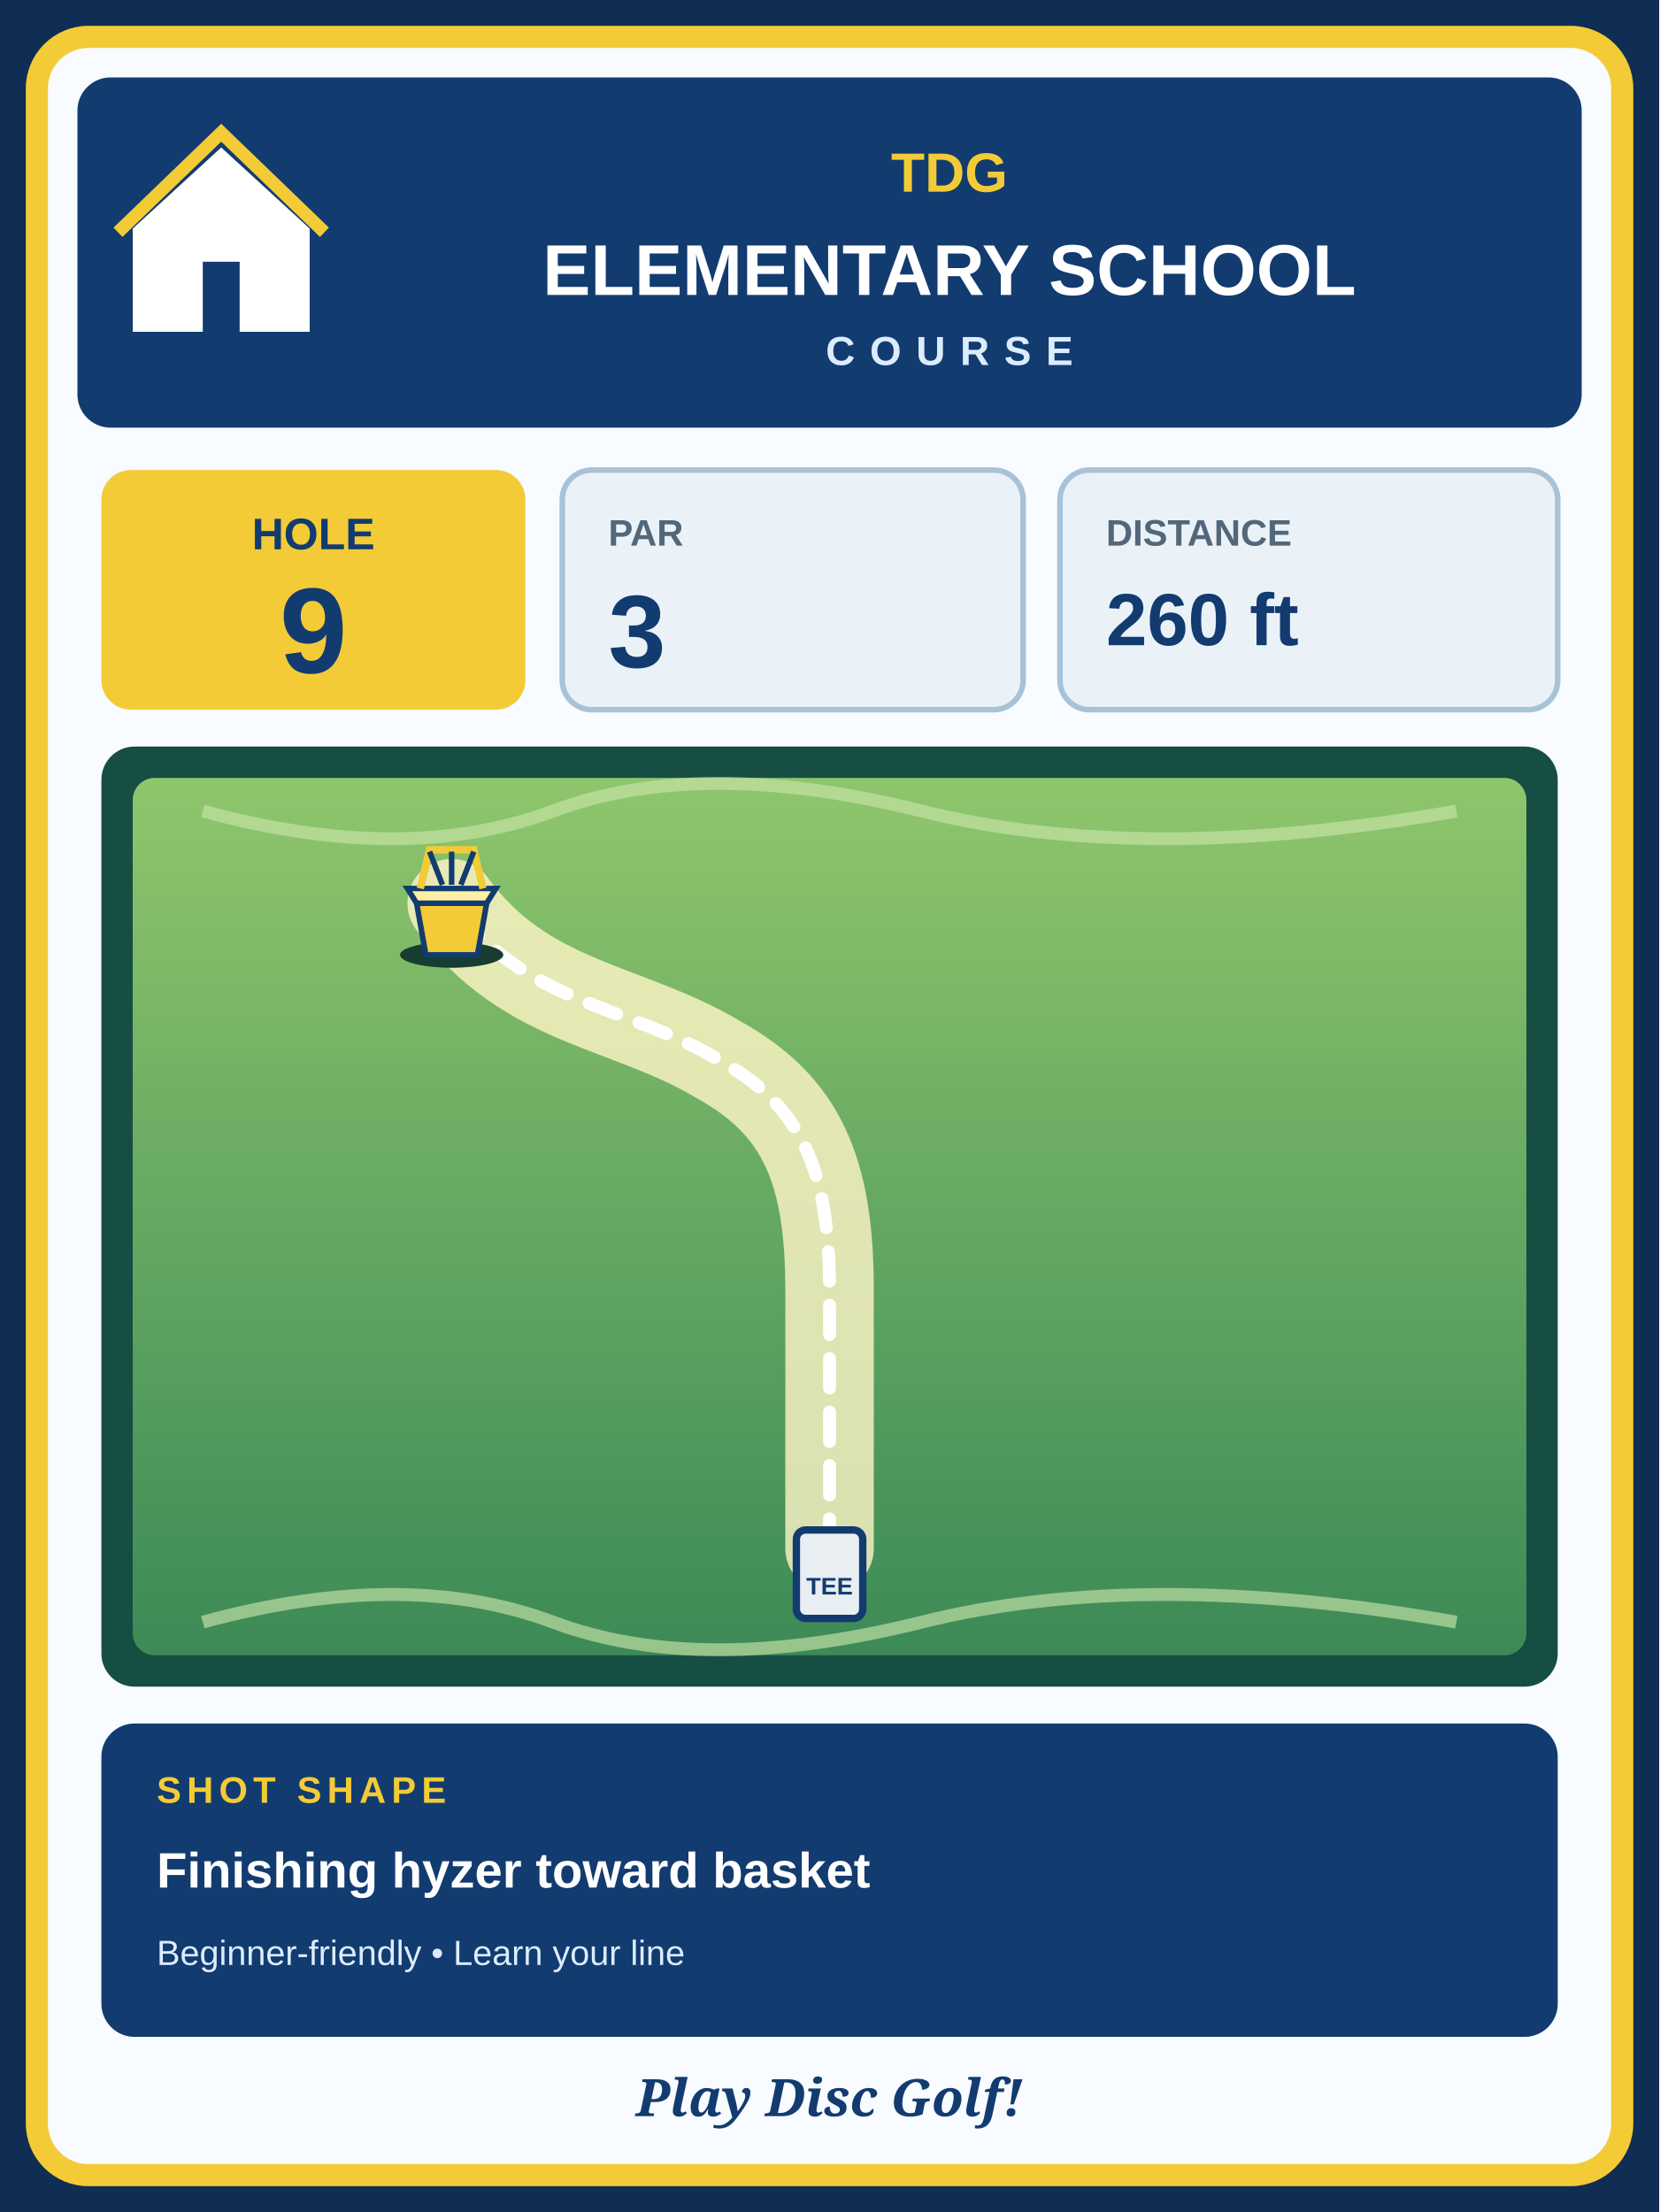
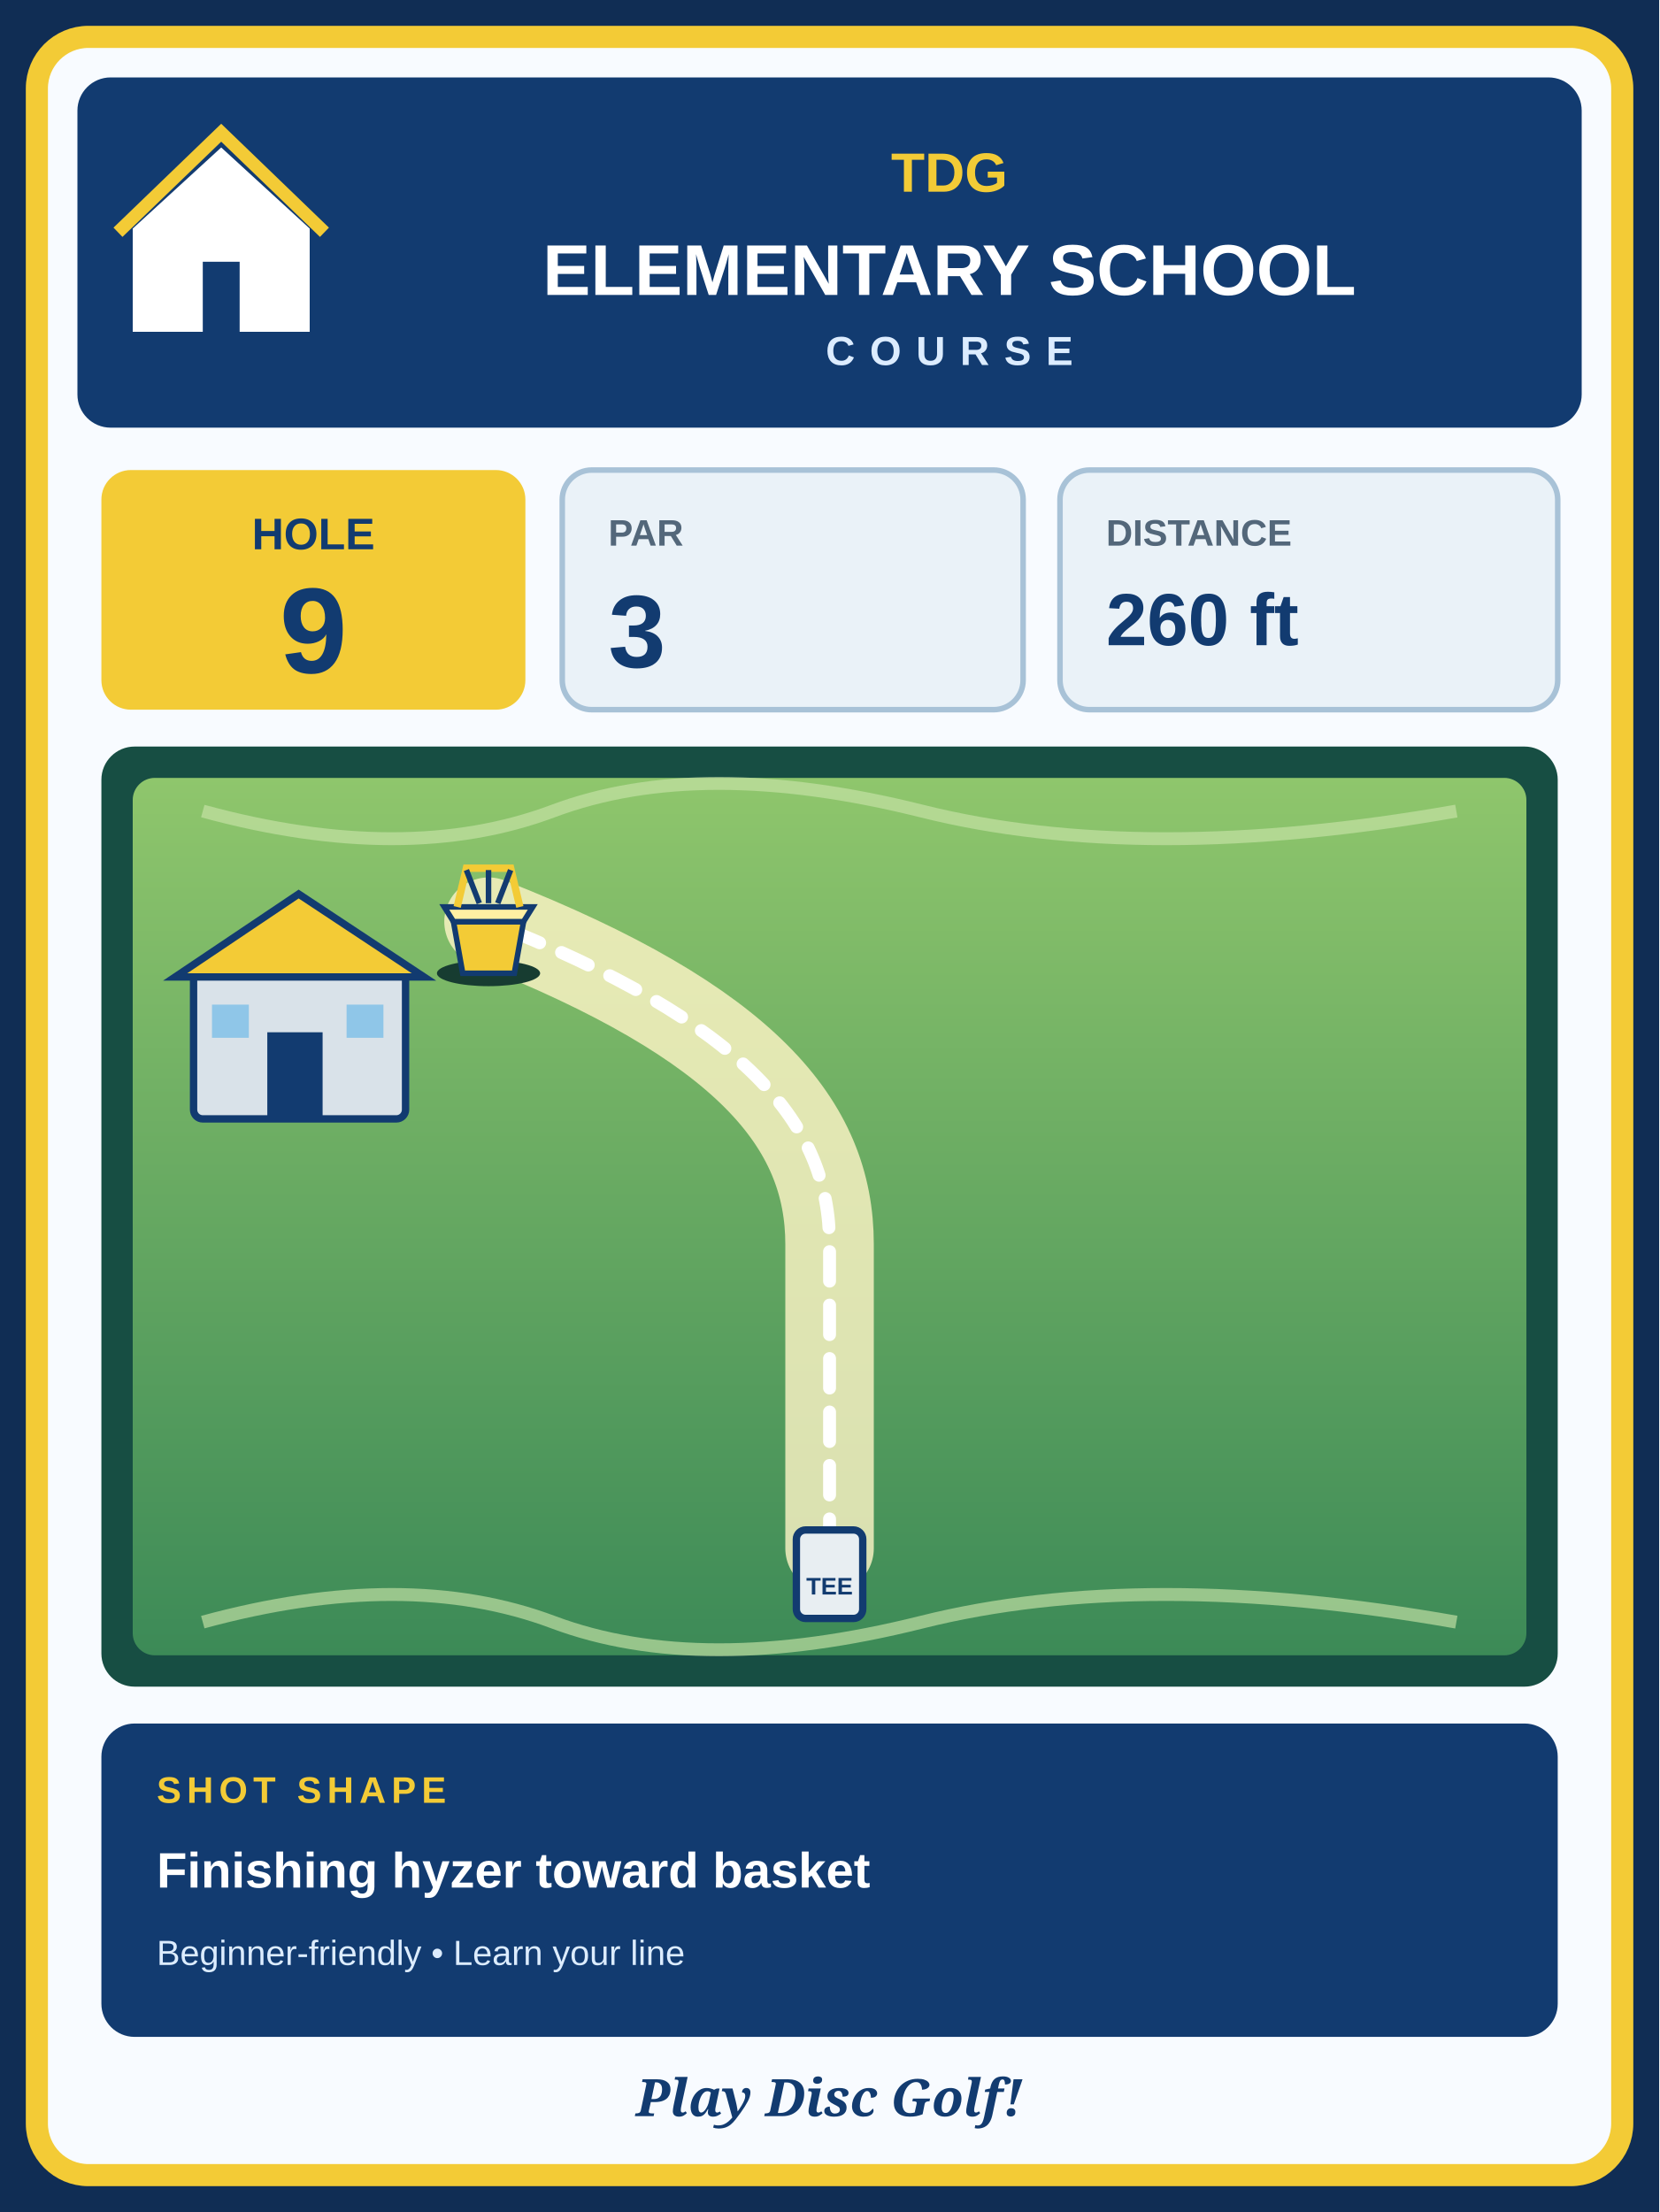
<svg xmlns="http://www.w3.org/2000/svg" viewBox="0 0 900 1200">
  <defs>
    <linearGradient id="sky" x2="0" y2="1">
      <stop stop-color="#eef7ff" />
      <stop offset="1" stop-color="#d5e9f5" />
    </linearGradient>
    <linearGradient id="field" x2="0" y2="1">
      <stop stop-color="#8fc66c" />
      <stop offset="1" stop-color="#3c8a57" />
    </linearGradient>
  </defs>
  <rect width="900" height="1200" fill="#102d54" />
  <rect x="20" y="20" width="860" height="1160" rx="28" fill="#f8fbff" stroke="#f3cb36" stroke-width="12" />
  <rect x="42" y="42" width="816" height="190" rx="18" fill="#123b70" />
  <g transform="translate(72 72)" fill="#fff">
    <path d="M0 52 L48 8 L96 52 V108 H0Z" />
    <rect x="38" y="70" width="20" height="38" fill="#123b70" />
    <path d="M-8 54 L48 0 L104 54" fill="none" stroke="#f3cb36" stroke-width="7" />
  </g>
  <text x="515" y="104" text-anchor="middle" font-family="Arial,sans-serif" font-size="30" font-weight="900" fill="#f3cb36">TDG</text>
  <text x="515" y="160" text-anchor="middle" font-family="Arial,sans-serif" font-size="39" font-weight="900" fill="#fff">ELEMENTARY SCHOOL</text>
  <text x="515" y="198" text-anchor="middle" font-family="Arial,sans-serif" font-size="22" font-weight="800" letter-spacing="8" fill="#dcecff">COURSE</text>
  <rect x="55" y="255" width="230" height="130" rx="16" fill="#f3cb36" />
  <text x="170" y="298" text-anchor="middle" font-family="Arial" font-size="24" font-weight="900" fill="#123b70">HOLE</text>
  <text x="170" y="365" text-anchor="middle" font-family="Arial" font-size="66" font-weight="900" fill="#123b70">9</text>
  <rect x="305" y="255" width="250" height="130" rx="16" fill="#eaf2f8" stroke="#a8c2d7" stroke-width="3" />
  <text x="330" y="296" font-family="Arial" font-size="20" font-weight="800" fill="#53677a">PAR</text>
  <text x="330" y="362" font-family="Arial" font-size="56" font-weight="900" fill="#123b70">3</text>
  <rect x="575" y="255" width="270" height="130" rx="16" fill="#eaf2f8" stroke="#a8c2d7" stroke-width="3" />
  <text x="600" y="296" font-family="Arial" font-size="20" font-weight="800" fill="#53677a">DISTANCE</text>
  <text x="600" y="350" font-family="Arial" font-size="40" font-weight="900" fill="#123b70">260 ft</text>
  <rect x="55" y="405" width="790" height="510" rx="18" fill="#174e43" />
  <rect x="72" y="422" width="756" height="476" rx="12" fill="url(#field)" />
  <path d="M110 440 Q220 470 300 440 T500 440 T790 440 M110 880 Q220 850 300 880 T500 880 T790 880" fill="none" stroke="#c7e3a8" stroke-width="7" opacity=".65" />
-   <path d="M450 840 L450 700 C450 635 435 600 390 575 C340 545 285 545 245 490" transform="translate(0 0)" fill="none" stroke="#fff5c7" stroke-width="48" stroke-linecap="round" stroke-linejoin="round" opacity=".8" />
-   <path d="M450 840 L450 700 C450 635 435 600 390 575 C340 545 285 545 245 490" fill="none" stroke="#fff" stroke-width="7" stroke-dasharray="16 13" stroke-linecap="round" stroke-linejoin="round" />
+   <path d="M450 840 L450 675 C450 610 405 555 265 500" transform="translate(0 0)" fill="none" stroke="#fff5c7" stroke-width="48" stroke-linecap="round" stroke-linejoin="round" opacity=".8" />
+   <path d="M450 840 L450 675 C450 610 405 555 265 500" fill="none" stroke="#fff" stroke-width="7" stroke-dasharray="16 13" stroke-linecap="round" stroke-linejoin="round" />
+   <g>
+     <rect x="105" y="525" width="115" height="82" rx="5" fill="#d9e2e9" stroke="#123b70" stroke-width="4" />
+     <path d="M95 530 L162 485 L230 530Z" fill="#f3cb36" stroke="#123b70" stroke-width="4" />
+     <rect x="145" y="560" width="30" height="47" fill="#123b70" />
+     <rect x="115" y="545" width="20" height="18" fill="#8fc6e8" />
+     <rect x="188" y="545" width="20" height="18" fill="#8fc6e8" />
+   </g>
  <rect x="432" y="830" width="36" height="48" rx="5" fill="#e8eef2" stroke="#123b70" stroke-width="4" />
  <text x="450" y="865" text-anchor="middle" font-family="Arial" font-size="13" font-weight="900" fill="#123b70">TEE</text>
-   <g transform="translate(245 490)">
+   <g transform="translate(265 500)">
    <ellipse cx="0" cy="28" rx="28" ry="7" fill="#173c31" />
    <path d="M-19 0 H19 L14 28 H-14Z" fill="#f3cb36" stroke="#123b70" stroke-width="3" />
    <path d="M-24 -8 H24 L19 0 H-19Z" fill="#fff0a3" stroke="#123b70" stroke-width="3" />
    <path d="M-17 -8 L-12 -29 H12 L17 -8" fill="none" stroke="#f3cb36" stroke-width="4" />
    <path d="M-12 -28 L-5 -10 M0 -28 V-10 M12 -28 L5 -10" stroke="#123b70" stroke-width="3" />
  </g>
  <rect x="55" y="935" width="790" height="170" rx="18" fill="#123b70" />
  <text x="85" y="978" font-family="Arial" font-size="20" font-weight="900" letter-spacing="3" fill="#f3cb36">SHOT SHAPE</text>
  <text x="85" y="1024" font-family="Arial" font-size="27" font-weight="900" fill="#fff">Finishing hyzer toward basket</text>
  <text x="85" y="1066" font-family="Arial" font-size="19" fill="#dcecff">Beginner-friendly • Learn your line</text>
  <text x="450" y="1148" text-anchor="middle" font-family="Georgia,serif" font-size="28" font-weight="bold" font-style="italic" fill="#123b70">Play Disc Golf!</text>
</svg>
